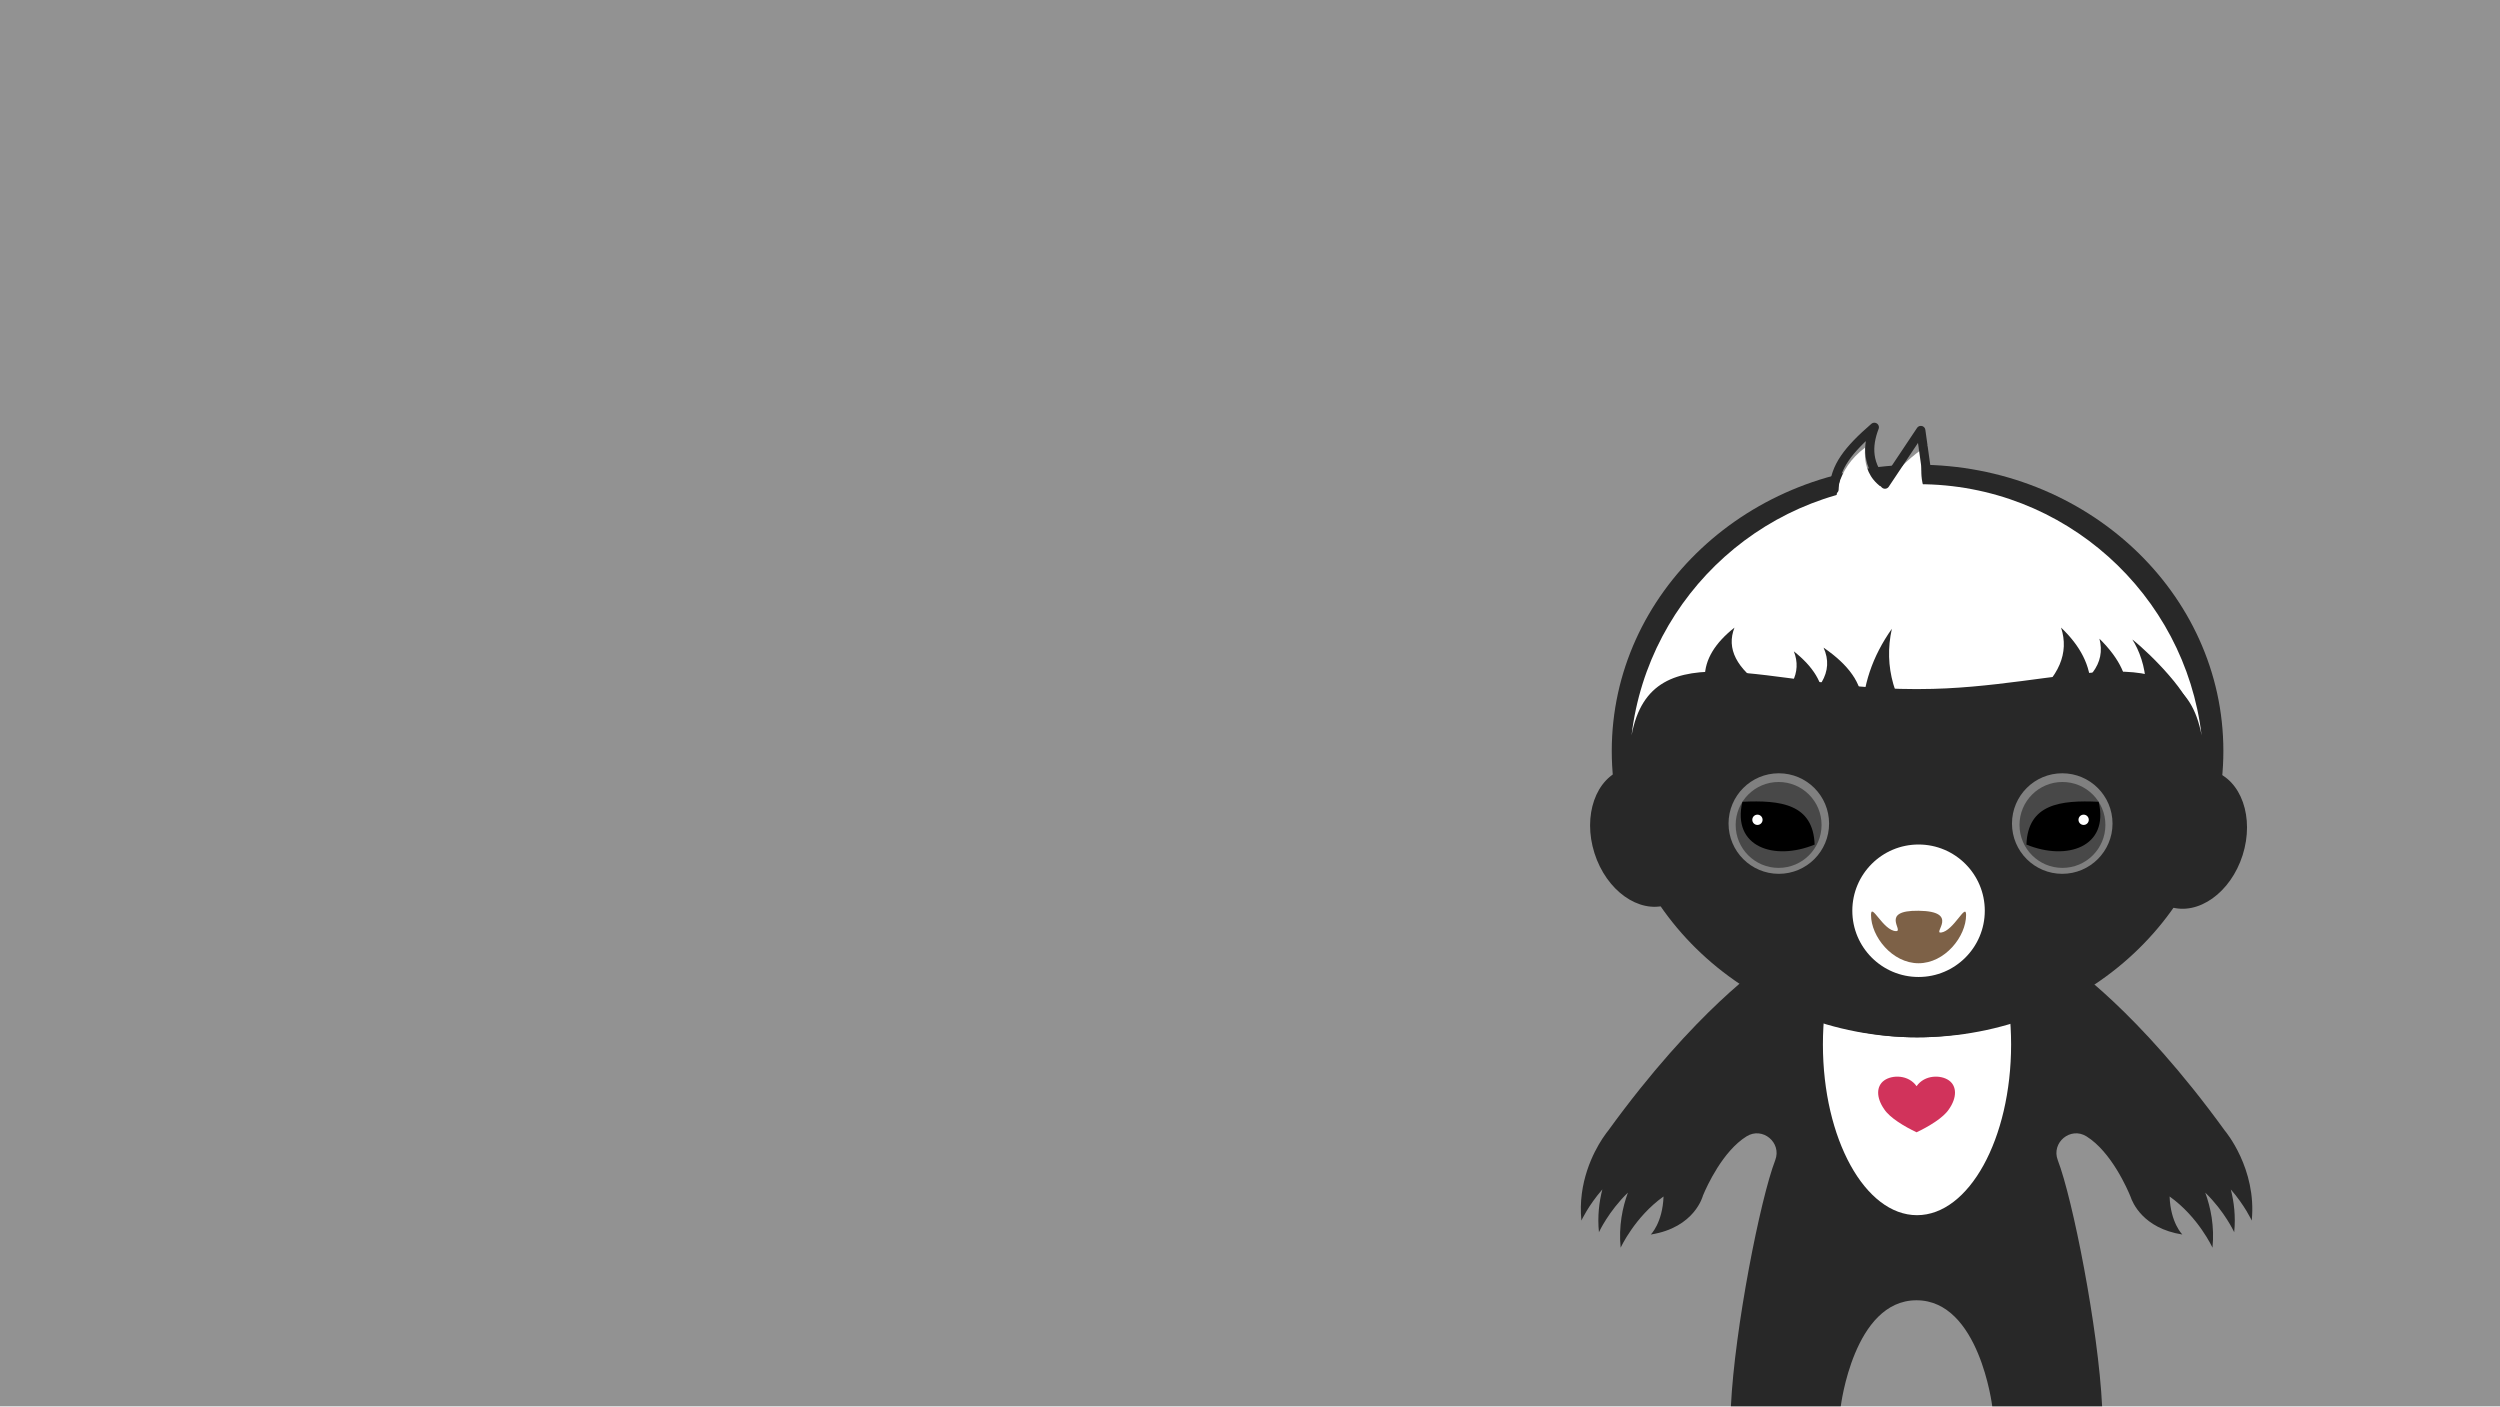
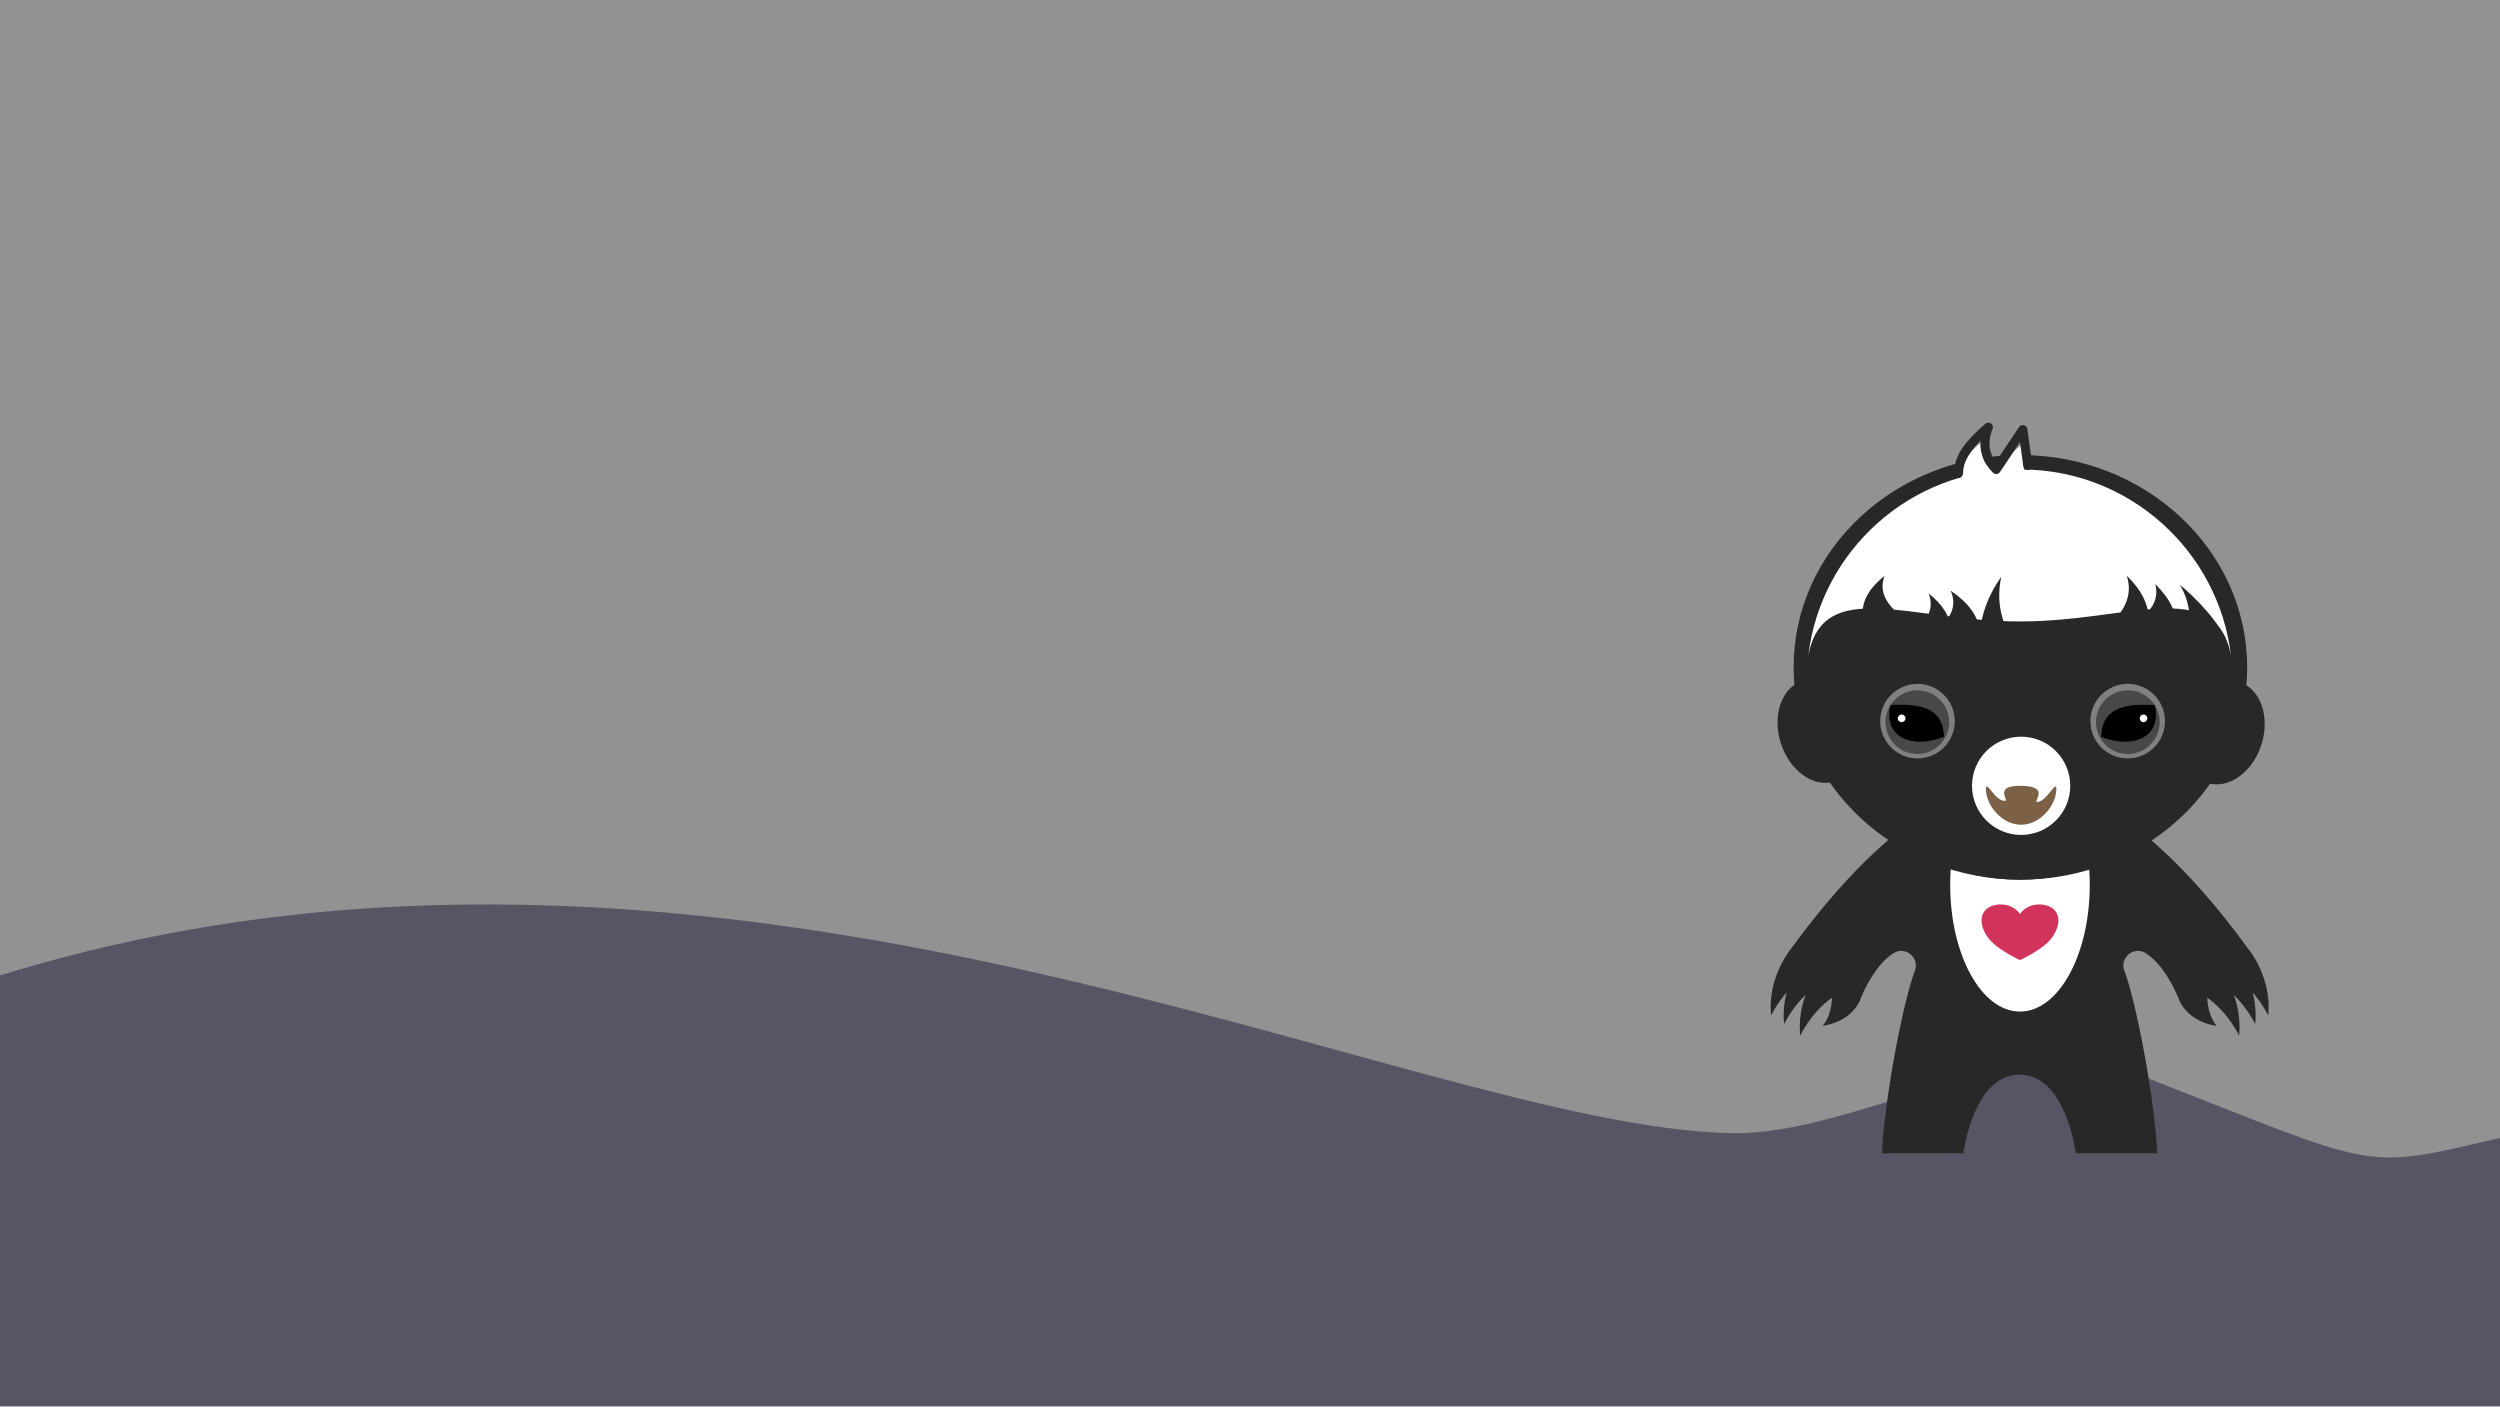
<svg xmlns="http://www.w3.org/2000/svg" width="100%" height="100%" viewBox="0 0 1920 1080" version="1.1" xml:space="preserve" style="fill-rule:evenodd;clip-rule:evenodd;stroke-linecap:round;stroke-linejoin:round;stroke-miterlimit:1.5;">
  <g id="Layer1">
    <g>
      <g>
        <rect x="0" y="0" width="1920" height="1080" style="fill:#929292;" />
      </g>
+       <path d="M0,749.159c555.196,-171.855 1082.37,116.908 1330.6,121.12c94.659,1.606 218.305,-81.392 312.578,-44.647c186.59,72.727 168.061,73.563 276.826,48.311l0,206.057l-1920,0" style="fill:#575463;" />
      <g>
-         <path d="M1708.93,868.663l-0.014,0.006c-67.958,-93.88 -120.618,-128.413 -120.618,-128.413l-116.419,-14.512l-116.422,14.512c0,0 -52.673,34.544 -120.646,128.456l-0.014,-0.006c0,0 -1.727,2.074 -4.155,5.789c-0.035,0.049 -0.07,0.095 -0.105,0.145l0.009,0.005c-6.757,10.372 -18.93,33.553 -16.03,62.736c0,0 5.32,-11.562 16.082,-23.9c-2.46,9.55 -3.825,20.648 -2.614,32.852c0,0 7.319,-15.958 22.236,-30.389c-4.132,11.338 -7.194,25.786 -5.555,42.279c0,0 10.771,-23.577 32.931,-39.324c-0.731,20.333 -9.808,29.218 -9.808,29.218c33.932,-5.331 40.041,-29.784 40.082,-29.949c3.039,-7.269 15.174,-34.03 33.471,-45.44c12.295,-7.668 27.238,4.8 22.027,18.321c-11.49,29.822 -31.126,129.268 -34.038,188.951l84.39,0c0,0 9.909,-81.386 58.159,-81.386c48.247,0 58.156,81.386 58.156,81.386l84.39,0c-2.911,-59.683 -22.547,-159.129 -34.038,-188.951c-5.21,-13.521 9.733,-25.989 22.027,-18.321c19.168,11.954 31.566,40.732 33.836,46.313c1.429,4.369 9.542,24.32 39.816,29.076c0,0 -9.079,-8.885 -9.808,-29.218c22.157,15.747 32.931,39.324 32.931,39.324c1.639,-16.493 -1.423,-30.944 -5.558,-42.279c14.92,14.429 22.236,30.389 22.236,30.389c1.214,-12.204 -0.154,-23.302 -2.611,-32.852c10.759,12.338 16.082,23.9 16.082,23.9c3.961,-39.893 -20.408,-68.718 -20.408,-68.718" style="fill:#282828;fill-rule:nonzero;" />
-         <path d="M1544.53,802.178c0,72.391 -32.356,131.079 -72.269,131.079c-39.911,0 -72.267,-58.688 -72.267,-131.079c0,-72.391 32.356,-131.079 72.267,-131.079c39.913,0 72.269,58.688 72.269,131.079" style="fill:#fff;fill-rule:nonzero;" />
-         <ellipse cx="1472.69" cy="576.777" rx="234.86" ry="219.887" style="fill:#282828;" />
-         <path d="M1471.93,513.919c120.814,0 218.899,-56.968 218.899,63.846c0,120.813 -98.085,218.899 -218.899,218.899c-120.813,0 -218.898,-98.086 -218.898,-218.899c0,-120.814 98.085,-63.846 218.898,-63.846Z" style="fill:#282828;" />
-         <path d="M1247.12,590.632c21.592,-6.85 46.537,10.961 55.671,39.75c9.134,28.789 -0.98,57.724 -22.572,64.575c-21.592,6.85 -46.537,-10.961 -55.671,-39.75c-9.134,-28.79 0.98,-57.724 22.572,-64.575Z" style="fill:#282828;" />
-         <path d="M1699.78,592.152c-21.592,-6.85 -46.537,10.961 -55.671,39.75c-9.134,28.789 0.98,57.724 22.572,64.575c21.592,6.85 46.537,-10.961 55.671,-39.75c9.134,-28.789 -0.98,-57.724 -22.572,-64.575Z" style="fill:#282828;" />
-         <path d="M1404.74,632.49c0,21.324 -17.287,38.609 -38.61,38.609c-21.324,0 -38.611,-17.285 -38.611,-38.609c0,-21.325 17.287,-38.61 38.611,-38.61c21.323,0 38.61,17.285 38.61,38.61" style="fill:#808080;fill-rule:nonzero;" />
-         <path d="M1398.96,633.553c0,18.218 -14.769,32.986 -32.986,32.986c-18.218,0 -32.987,-14.768 -32.987,-32.986c0,-18.218 14.769,-32.986 32.987,-32.986c18.217,0 32.986,14.768 32.986,32.986" style="fill:#484848;fill-rule:nonzero;" />
-         <path d="M1338.16,615.768c-8.215,34.83 24.578,45.609 55.485,32.868c-1.122,-31.194 -26.112,-34.262 -55.485,-32.868Z" />
-         <circle cx="1349.71" cy="629.601" r="3.952" style="fill:#fff;" />
-         <path d="M1545.2,632.49c0,21.324 17.287,38.609 38.61,38.609c21.324,0 38.611,-17.285 38.611,-38.609c0,-21.325 -17.287,-38.61 -38.611,-38.61c-21.323,0 -38.61,17.285 -38.61,38.61" style="fill:#808080;fill-rule:nonzero;" />
-         <path d="M1550.98,633.553c0,18.218 14.769,32.986 32.986,32.986c18.219,0 32.987,-14.768 32.987,-32.986c0,-18.218 -14.768,-32.986 -32.987,-32.986c-18.217,0 -32.986,14.768 -32.986,32.986" style="fill:#484848;fill-rule:nonzero;" />
-         <path d="M1611.78,615.768c8.215,34.83 -24.577,45.609 -55.484,32.868c1.121,-31.194 26.111,-34.262 55.484,-32.868Z" />
-         <circle cx="1600.23" cy="629.601" r="3.952" style="fill:#fff;" />
-         <path d="M1297.88,511.639c-8.812,-6.793 1.538,-18.648 25.898,-34.203l0,34.203l-25.898,0Z" style="fill:#282828;" />
-         <path d="M1471.93,371.863c0.51,-0.003 1.02,-0.005 1.53,-0.005c112.023,0 204.504,84.33 217.369,192.915c-15.397,-82.836 -106.576,-35.582 -216.609,-35.582c-0.764,0 -1.527,-0.002 -2.29,-0.007c-0.763,0.005 -1.526,0.007 -2.29,0.007c-110.032,0 -201.211,-47.254 -216.608,35.582c12.864,-108.585 105.346,-192.915 217.368,-192.915c0.511,0 1.021,0.002 1.53,0.005Z" style="fill:#fff;" />
-         <path d="M1309.28,520.228c0.053,-13.822 7.971,-26.521 22.802,-38.231c-6.417,16.279 1.773,31.435 22.802,45.604l-45.604,-7.373Z" style="fill:#282828;" />
-         <path d="M1413.11,399.951c-6.442,-15.639 -2.602,-39.773 19.277,-56.186c-1.762,22.325 10.37,37.771 47.987,40.848l-67.264,15.338Z" style="fill:#fff;" />
-         <path d="M1439.5,400.269c1.8,-22.097 15.936,-41.428 40.915,-58.328c-12.201,25.243 -1.094,50.489 30.499,75.738l-71.414,-17.41Z" style="fill:#fff;" />
-         <path d="M1430.13,551.541c0.052,-24.807 7.97,-47.598 22.802,-68.616c-6.418,29.218 1.772,56.42 22.802,81.848l-45.604,-13.232Z" style="fill:#282828;" />
-         <path d="M1605.7,527.983c-0.053,-16.626 -7.971,-31.9 -22.802,-45.986c6.417,19.582 -1.773,37.812 -22.802,54.855l45.604,-8.869Z" style="fill:#282828;" />
-         <path d="M1400.48,538.469c-0.052,-13.822 -7.97,-26.52 -22.802,-38.231c6.418,16.28 -1.773,31.436 -22.802,45.604l45.604,-7.373Z" style="fill:#282828;" />
-         <path d="M1633.28,536.624c2.163,-15.252 -5.195,-30.629 -20.921,-46.115c5,19.066 -7.165,34.362 -34.416,46.343l55.337,-0.228Z" style="fill:#282828;" />
-         <path d="M1430.13,540.398c-0.068,-15.55 -10.362,-29.835 -29.643,-43.01c8.343,18.315 -2.304,35.365 -29.642,51.304l59.285,-8.294Z" style="fill:#282828;" />
-         <path d="M1683.23,548.122c-0.052,-13.822 -30.772,-45.294 -45.604,-57.005c10.546,16.28 18.979,51.958 -6.84,66.126l52.444,-9.121Z" style="fill:#282828;" />
-         <circle cx="1473.45" cy="699.451" r="50.869" style="fill:#fff;" />
-         <path d="M1408.58,375.858c0.426,-17.224 11.037,-30.495 30.921,-47.718c-5.571,14.572 -5.743,29.145 8.152,43.718l27.555,-41.286l5.169,37.029" style="fill:none;stroke:#282828;stroke-width:7px;" />
-         <path d="M1509.96,702.683c0,-9.885 -9.51,12.317 -19.239,13.53c-6.636,0.828 14.714,-16.354 -17.269,-16.756c-30.16,-0.378 -10.918,15.739 -17.295,15.637c-9.841,-0.159 -19.212,-22.498 -19.212,-12.411c0,16.625 16.344,37.09 36.507,37.09c20.162,0 36.508,-20.465 36.508,-37.09" style="fill:#7d6147;fill-rule:nonzero;" />
+         <path d="M1726.85,728.981l-0.011,0.004c-50.396,-69.62 -89.447,-95.228 -89.447,-95.228l-86.334,-10.762l-86.336,10.762c0,0 -39.062,25.617 -89.469,95.26l-0.011,-0.004c0,0 -1.28,1.537 -3.081,4.293c-0.026,0.036 -0.051,0.07 -0.077,0.107l0.006,0.004c-5.011,7.691 -14.038,24.882 -11.887,46.524c0,0 3.945,-8.575 11.926,-17.725c-1.825,7.083 -2.837,15.313 -1.938,24.363c0,0 5.427,-11.834 16.489,-22.536c-3.064,8.408 -5.335,19.123 -4.119,31.354c0,0 7.987,-17.485 24.421,-29.162c-0.543,15.078 -7.274,21.667 -7.274,21.667c25.163,-3.954 29.694,-22.087 29.724,-22.21c2.254,-5.39 11.253,-25.235 24.822,-33.697c9.117,-5.686 20.199,3.56 16.335,13.586c-8.522,22.116 -23.083,95.863 -25.242,140.123l62.582,0c0,0 7.348,-60.354 43.129,-60.354c35.779,0 43.127,60.354 43.127,60.354l62.582,0c-2.159,-44.26 -16.72,-118.007 -25.242,-140.123c-3.864,-10.026 7.218,-19.272 16.335,-13.586c14.214,8.865 23.409,30.206 25.092,34.345c1.059,3.24 7.076,18.035 29.527,21.562c0,0 -6.733,-6.589 -7.274,-21.667c16.432,11.677 24.421,29.162 24.421,29.162c1.216,-12.231 -1.055,-22.948 -4.121,-31.354c11.064,10.7 16.489,22.536 16.489,22.536c0.901,-9.05 -0.114,-17.28 -1.936,-24.363c7.979,9.15 11.926,17.725 11.926,17.725c2.938,-29.584 -15.134,-50.96 -15.134,-50.96" style="fill:#282828;fill-rule:nonzero;" />
+         <path d="M1604.93,679.677c0,53.683 -23.994,97.205 -53.593,97.205c-29.597,0 -53.591,-43.522 -53.591,-97.205c0,-53.684 23.994,-97.205 53.591,-97.205c29.599,0 53.593,43.521 53.593,97.205" style="fill:#fff;fill-rule:nonzero;" />
+         <ellipse cx="1551.66" cy="512.524" rx="174.167" ry="163.063" style="fill:#282828;" />
+         <path d="M1551.09,465.91c89.593,0 162.331,-42.246 162.331,47.347c0,89.592 -72.738,162.33 -162.331,162.33c-89.593,0 -162.331,-72.738 -162.331,-162.33c0,-89.593 72.738,-47.347 162.331,-47.347Z" style="fill:#282828;" />
+         <path d="M1384.38,522.799c16.012,-5.081 34.511,8.128 41.284,29.477c6.774,21.35 -0.727,42.807 -16.739,47.888c-16.012,5.08 -34.511,-8.129 -41.284,-29.478c-6.774,-21.35 0.726,-42.807 16.739,-47.887Z" style="fill:#282828;" />
+         <path d="M1720.06,523.926c-16.012,-5.08 -34.511,8.128 -41.284,29.478c-6.774,21.349 0.727,42.807 16.739,47.887c16.012,5.08 34.511,-8.129 41.284,-29.478c6.774,-21.349 -0.727,-42.807 -16.739,-47.887Z" style="fill:#282828;" />
+         <path d="M1501.27,553.839c0,15.814 -12.82,28.633 -28.633,28.633c-15.813,0 -28.633,-12.819 -28.633,-28.633c0,-15.813 12.82,-28.632 28.633,-28.632c15.813,0 28.633,12.819 28.633,28.632" style="fill:#808080;fill-rule:nonzero;" />
+         <path d="M1496.98,554.628c0,13.51 -10.952,24.462 -24.462,24.462c-13.51,0 -24.463,-10.952 -24.463,-24.462c0,-13.511 10.953,-24.462 24.463,-24.462c13.51,0 24.462,10.951 24.462,24.462" style="fill:#484848;fill-rule:nonzero;" />
+         <path d="M1451.89,541.439c-6.092,25.829 18.226,33.822 41.146,24.374c-0.831,-23.133 -19.363,-25.408 -41.146,-24.374Z" />
+         <circle cx="1460.46" cy="551.697" r="2.931" style="fill:#fff;" />
+         <path d="M1605.43,553.839c0,15.814 12.82,28.633 28.632,28.633c15.814,0 28.634,-12.819 28.634,-28.633c0,-15.813 -12.82,-28.632 -28.634,-28.632c-15.812,0 -28.632,12.819 -28.632,28.632" style="fill:#808080;fill-rule:nonzero;" />
+         <path d="M1609.71,554.628c0,13.51 10.952,24.462 24.461,24.462c13.511,0 24.463,-10.952 24.463,-24.462c0,-13.511 -10.952,-24.462 -24.463,-24.462c-13.509,0 -24.461,10.951 -24.461,24.462" style="fill:#484848;fill-rule:nonzero;" />
+         <path d="M1654.8,541.439c6.091,25.829 -18.227,33.822 -41.147,24.374c0.832,-23.133 19.364,-25.408 41.147,-24.374Z" />
+         <circle cx="1646.24" cy="551.697" r="2.931" style="fill:#fff;" />
+         <path d="M1422.02,464.219c-6.534,-5.038 1.141,-13.829 19.205,-25.364l0,25.364l-19.205,0Z" style="fill:#282828;" />
+         <path d="M1551.09,360.564c0.378,-0.003 0.756,-0.004 1.135,-0.004c83.073,0 151.656,62.537 161.196,143.062c-11.418,-61.429 -79.035,-26.387 -160.632,-26.387c-0.567,0 -1.133,-0.001 -1.699,-0.005c-0.566,0.004 -1.132,0.005 -1.698,0.005c-81.598,0 -149.215,-35.042 -160.633,26.387c9.541,-80.525 78.123,-143.062 161.197,-143.062c0.378,0 0.756,0.001 1.134,0.004Z" style="fill:#fff;" />
+         <path d="M1430.47,470.588c0.039,-10.25 5.911,-19.667 16.91,-28.351c-4.759,12.072 1.314,23.312 16.909,33.819l-33.819,-5.468Z" style="fill:#282828;" />
+         <path d="M1507.48,381.393c-4.778,-11.597 -1.93,-29.494 14.295,-41.666c-1.307,16.556 7.69,28.011 35.586,30.292l-49.881,11.374Z" style="fill:#fff;" />
+         <path d="M1527.04,381.63c1.335,-16.387 11.818,-30.723 30.342,-43.256c-9.048,18.72 -0.811,37.442 22.618,56.166l-52.96,-12.91Z" style="fill:#fff;" />
+         <path d="M1520.09,493.809c0.038,-18.396 5.91,-35.297 16.909,-50.884c-4.759,21.668 1.315,41.84 16.909,60.697l-33.818,-9.813Z" style="fill:#282828;" />
+         <path d="M1650.29,476.34c-0.038,-12.33 -5.91,-23.657 -16.909,-34.103c4.759,14.521 -1.315,28.041 -16.91,40.679l33.819,-6.576Z" style="fill:#282828;" />
+         <path d="M1498.11,484.116c-0.039,-10.25 -5.911,-19.667 -16.909,-28.352c4.759,12.073 -1.315,23.312 -16.91,33.819l33.819,-5.467Z" style="fill:#282828;" />
+         <path d="M1670.75,482.748c1.604,-11.311 -3.852,-22.715 -15.514,-34.199c3.707,14.14 -5.314,25.482 -25.523,34.367l41.037,-0.168Z" style="fill:#282828;" />
+         <path d="M1520.09,485.546c-0.051,-11.531 -7.684,-22.125 -21.983,-31.895c6.187,13.581 -1.709,26.226 -21.982,38.046l43.965,-6.151Z" style="fill:#282828;" />
+         <path d="M1707.79,491.274c-0.039,-10.25 -22.821,-33.589 -33.819,-42.273c7.82,12.072 14.074,38.53 -5.073,49.037l38.892,-6.764Z" style="fill:#282828;" />
+         <circle cx="1552.22" cy="603.496" r="37.724" style="fill:#fff;" />
+         <path d="M1504.11,363.526c0.316,-12.772 8.185,-22.614 22.93,-35.386c-4.131,10.806 -4.259,21.613 6.046,32.42l20.434,-30.617l3.833,27.461" style="fill:none;stroke:#282828;stroke-width:7px;" />
+         <path d="M1579.29,605.893c0,-7.33 -7.052,9.134 -14.266,10.034c-4.921,0.614 10.911,-12.128 -12.807,-12.426c-22.366,-0.28 -8.096,11.671 -12.825,11.596c-7.298,-0.118 -14.247,-16.684 -14.247,-9.204c0,12.329 12.12,27.506 27.072,27.506c14.952,0 27.073,-15.177 27.073,-27.506" style="fill:#7d6147;fill-rule:nonzero;" />
      </g>
-       <path d="M1471.93,834.189c6.213,-8.853 18.639,-8.853 24.852,-4.426c6.213,4.426 6.213,13.28 0,22.133c-4.349,6.64 -15.532,13.28 -24.852,17.707c-9.319,-4.427 -20.502,-11.067 -24.852,-17.707c-6.212,-8.853 -6.212,-17.707 0,-22.133c6.213,-4.427 18.639,-4.427 24.852,4.426Z" style="fill:#d1335b;" />
+       <path d="M1551.34,701.946c6.213,-8.853 18.639,-8.853 24.852,-4.426c6.213,4.426 6.213,13.28 0,22.133c-4.35,6.64 -15.533,13.28 -24.852,17.707c-9.32,-4.427 -20.503,-11.067 -24.852,-17.707c-6.213,-8.853 -6.213,-17.707 0,-22.133c6.213,-4.427 18.639,-4.427 24.852,4.426Z" style="fill:#d1335b;" />
    </g>
  </g>
  <g id="Layer2" />
</svg>
